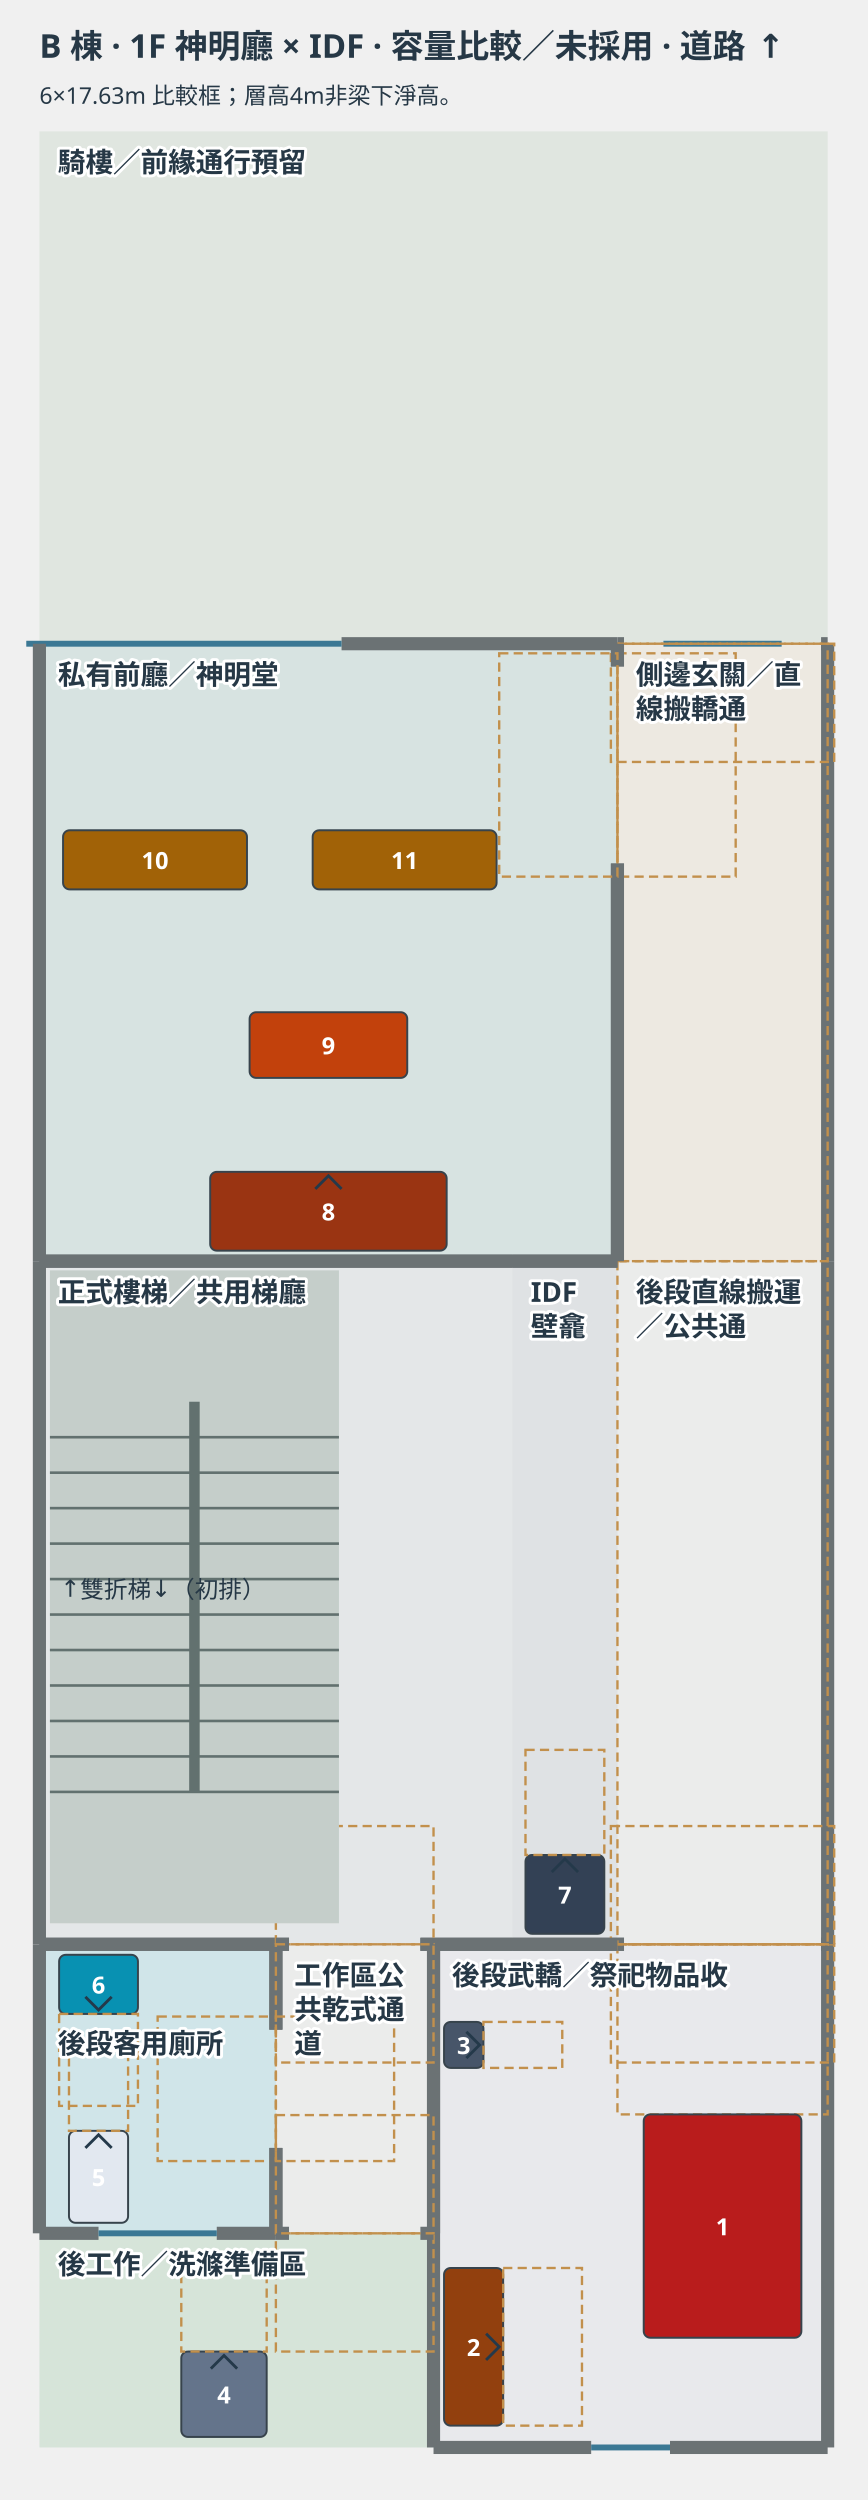
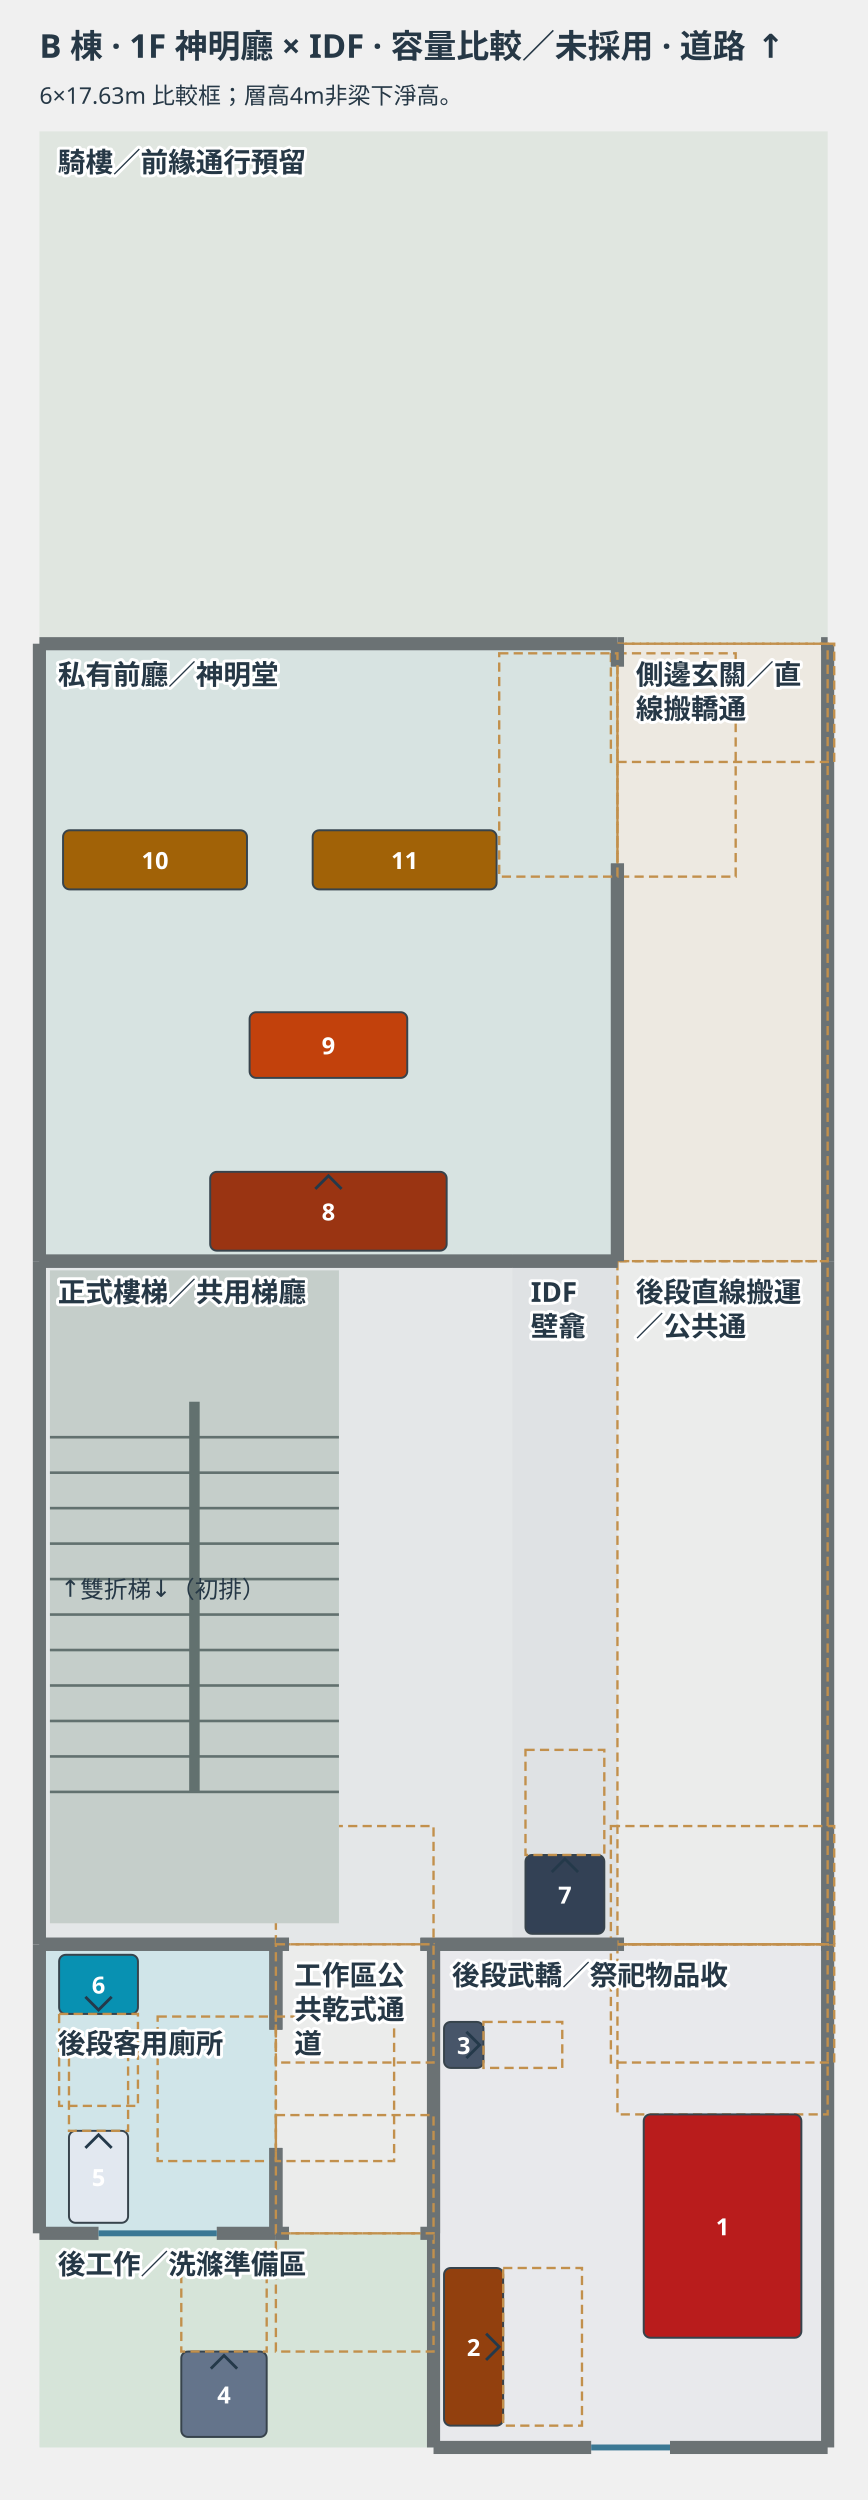
<svg xmlns="http://www.w3.org/2000/svg" viewBox="-300 -1000 6600 19030" role="img" aria-labelledby="plan-title plan-desc" data-schema="house-concept-furniture-plan-v1" data-building="B" data-floor="floor-1" data-geometry-source="tour_mm" data-frontage-study="keep-full-clear" data-study-option="arcade32" data-study-status="comparison-only-not-adopted">
  <style>text{font-family:system-ui,sans-serif;fill:#263846} .room-name{font-size:210px;font-weight:600;paint-order:stroke fill;stroke:#fff;stroke-width:45;stroke-linejoin:round} .item-number{font-size:180px;font-weight:700;fill:#fff;text-anchor:middle} .wall{stroke:#6b7274;stroke-width:100} .allowance{fill:none;stroke:#c2904c;stroke-width:18;stroke-dasharray:70 40} .front-mark{stroke:#24394a;stroke-width:22;fill:none}</style>
  <text x="0" y="-560" font-size="250" font-weight="700">B 棟 · 1F 神明廳 × IDF · 容量比較／未採用 · 道路 ↑</text>
  <text x="0" y="-210" font-size="175">6×17.63m 比較框；層高4m非梁下淨高。</text>
  <rect x="4400" y="3900" width="1600" height="4700" fill="#e0c99d" fill-opacity="0.18" />
  <rect x="3000" y="13800" width="3000" height="3830" fill="#c3ccd9" fill-opacity="0.18" />
  <rect x="0" y="0" width="6000" height="3900" fill="#98b99a" fill-opacity="0.18" />
  <rect x="4400" y="8600" width="1600" height="5200" fill="#d4ddd5" fill-opacity="0.18" />
  <rect x="0" y="16000" width="3000" height="1630" fill="#5fae74" fill-opacity="0.18" />
  <rect x="0" y="13800" width="1800" height="2200" fill="#3fb6c8" fill-opacity="0.18" />
  <rect x="0" y="8600" width="3600" height="5200" fill="#b0bec5" fill-opacity="0.18" />
  <rect x="3600" y="8600" width="800" height="5200" fill="#90a4ae" fill-opacity="0.18" />
  <rect x="0" y="3900" width="4400" height="4700" fill="#69a79b" fill-opacity="0.18" />
  <rect x="1800" y="13800" width="1200" height="2200" fill="#d4ddd5" fill-opacity="0.18" />
-   <g data-room-id="B:floor-1:entry" data-space-group="" data-x-mm="4400" data-y-mm="3900" data-w-mm="1600" data-h-mm="4700">
+   <g data-room-id="B:floor-1:entry" data-space-group="" data-x-mm="4400" data-y-mm="3900" data-w-mm="1600" data-h-mm="4700" data-window-status="invalid-candidate">
    <line x1="4400" x2="4450.0" y1="3900" y2="3900" stroke="#6b7274" stroke-width="100" data-wall-face="front" />
    <line x1="5950.0" x2="6000" y1="3900" y2="3900" stroke="#6b7274" stroke-width="100" data-wall-face="front" />
-     <line x1="4750.0" x2="5650.0" y1="3900" y2="3900" stroke="#3b7894" stroke-width="45" data-wall-face="front" />
    <line x1="4400" x2="4400" y1="3900" y2="4073" stroke="#6b7274" stroke-width="100" data-wall-face="left" />
    <line x1="4400" x2="4400" y1="5573" y2="8600" stroke="#6b7274" stroke-width="100" data-wall-face="left" />
    <line x1="6000" x2="6000" y1="3900" y2="8600" stroke="#6b7274" stroke-width="100" data-wall-face="right" />
    <rect x="4400" y="3900" width="1600" height="4700" data-reserved="circulation" class="allowance" />
    <rect x="4400.0" y="3973.0" width="900.0" height="1700.0" data-reserved="door-approach" class="allowance" />
    <rect x="4350.0" y="3900.0" width="1700.0" height="900.0" data-reserved="door-approach" class="allowance" />
  </g>
-   <g data-room-id="B:floor-1:storage" data-space-group="" data-x-mm="3000" data-y-mm="13800" data-w-mm="3000" data-h-mm="3830">
+   <g data-room-id="B:floor-1:storage" data-space-group="" data-x-mm="3000" data-y-mm="13800" data-w-mm="3000" data-h-mm="3830" data-window-status="candidate-geometry-only">
    <line x1="3000" x2="4449.999" y1="13800" y2="13800" stroke="#6b7274" stroke-width="100" data-wall-face="front" />
    <line x1="5949.999" x2="6000" y1="13800" y2="13800" stroke="#6b7274" stroke-width="100" data-wall-face="front" />
    <line x1="3000" x2="4200.0" y1="17630" y2="17630" stroke="#6b7274" stroke-width="100" data-wall-face="rear" />
    <line x1="4800.0" x2="6000" y1="17630" y2="17630" stroke="#6b7274" stroke-width="100" data-wall-face="rear" />
    <line x1="4200.0" x2="4800.0" y1="17630" y2="17630" stroke="#3b7894" stroke-width="45" data-wall-face="rear" />
    <line x1="3000" x2="3000" y1="13800" y2="17630" stroke="#6b7274" stroke-width="100" data-wall-face="left" />
    <line x1="6000" x2="6000" y1="13800" y2="17630" stroke="#6b7274" stroke-width="100" data-wall-face="right" />
    <rect x="4350.0" y="13800.0" width="1700.0" height="900.0" data-reserved="door-approach" class="allowance" />
    <rect x="4400.0" y="13800.0" width="1600.0" height="1294.8" data-reserved="transport-band" class="allowance" />
    <g data-furniture-id="B:floor-1:storage:furniture:ceremonial-storage" data-status="planning-not-measured" data-center-x-mm="5200.0" data-center-y-mm="15944.8" data-width-mm="1200.0" data-depth-mm="1700.0" data-height-mm="1800.0" data-rotation-deg="0.0" data-mount-height-mm="0.0" data-wall-anchor="" transform="translate(5200.0 15944.8) rotate(-0.0)">
      <rect x="-600.0" y="-850.0" width="1200.0" height="1700.0" rx="50" fill="#b91c1c" stroke="#37434c" stroke-width="15" />
      <text x="0" y="70" transform="rotate(0.0)" class="item-number">1</text>
    </g>
    <g data-furniture-id="B:floor-1:storage:furniture:ritual-cabinet" data-status="planning-not-measured" data-center-x-mm="3305.0" data-center-y-mm="16864.0" data-width-mm="1200.0" data-depth-mm="450.0" data-height-mm="2100.0" data-rotation-deg="270" data-mount-height-mm="0.0" data-wall-anchor="left" transform="translate(3305.0 16864.0) rotate(-270)">
      <rect x="-600.0" y="-225.0" width="1200.0" height="450.0" rx="50" fill="#92400e" stroke="#37434c" stroke-width="15" />
      <path d="M -100 -95.0 L 0 -195.0 L 100 -95.0" class="front-mark" />
      <text x="0" y="70" transform="rotate(270)" class="item-number">2</text>
    </g>
    <rect x="3530.0" y="16264.0" width="600.0" height="1200.0" class="allowance" />
    <g data-furniture-id="B:floor-1:storage:furniture:dehumidifier" data-status="planning-not-measured" data-center-x-mm="3230.0" data-center-y-mm="14566.0" data-width-mm="350.0" data-depth-mm="300.0" data-height-mm="600.0" data-rotation-deg="270" data-mount-height-mm="0.0" data-wall-anchor="left" transform="translate(3230.0 14566.0) rotate(-270)">
      <rect x="-175.0" y="-150.0" width="350.0" height="300.0" rx="50" fill="#475569" stroke="#37434c" stroke-width="15" />
      <path d="M -100 -20.0 L 0 -120.0 L 100 -20.0" class="front-mark" />
      <text x="0" y="70" transform="rotate(270)" class="item-number">3</text>
    </g>
    <rect x="3380.0" y="14391.0" width="600.0" height="350.0" class="allowance" />
  </g>
-   <g data-room-id="B:floor-1:garage" data-space-group="" data-x-mm="0" data-y-mm="0" data-w-mm="6000" data-h-mm="3900" />
-   <g data-room-id="B:floor-1:corridor1" data-space-group="B1-dry-hall" data-x-mm="4400" data-y-mm="8600" data-w-mm="1600" data-h-mm="5200">
+   <g data-room-id="B:floor-1:garage" data-space-group="" data-x-mm="0" data-y-mm="0" data-w-mm="6000" data-h-mm="3900" data-window-status="not-applicable-outdoor" />
+   <g data-room-id="B:floor-1:corridor1" data-space-group="B1-dry-hall" data-x-mm="4400" data-y-mm="8600" data-w-mm="1600" data-h-mm="5200" data-window-status="no-exterior-face">
    <line x1="4400" x2="4450.0" y1="13800" y2="13800" stroke="#6b7274" stroke-width="100" data-wall-face="rear" />
    <line x1="5950.0" x2="6000" y1="13800" y2="13800" stroke="#6b7274" stroke-width="100" data-wall-face="rear" />
    <line x1="6000" x2="6000" y1="8600" y2="13800" stroke="#6b7274" stroke-width="100" data-wall-face="right" />
    <rect x="4400" y="8600" width="1600" height="5200" data-reserved="circulation" class="allowance" />
    <rect x="4350.0" y="12900.0" width="1700.0" height="900.0" data-reserved="door-approach" class="allowance" />
  </g>
-   <g data-room-id="B:floor-1:balcony1" data-space-group="" data-x-mm="0" data-y-mm="16000" data-w-mm="3000" data-h-mm="1630">
+   <g data-room-id="B:floor-1:balcony1" data-space-group="" data-x-mm="0" data-y-mm="16000" data-w-mm="3000" data-h-mm="1630" data-window-status="not-applicable-outdoor">
    <rect x="1800.0" y="16000.0" width="1200.0" height="900.0" data-reserved="door-approach" class="allowance" />
    <g data-furniture-id="B:floor-1:balcony1:furniture:washer" data-status="planning-not-measured" data-center-x-mm="1405.0" data-center-y-mm="17225.0" data-width-mm="650.0" data-depth-mm="650.0" data-height-mm="1000.0" data-rotation-deg="0" data-mount-height-mm="0.0" data-wall-anchor="rear" transform="translate(1405.0 17225.0) rotate(0)">
      <rect x="-325.0" y="-325.0" width="650.0" height="650.0" rx="50" fill="#64748b" stroke="#37434c" stroke-width="15" />
      <path d="M -100 -195.0 L 0 -295.0 L 100 -195.0" class="front-mark" />
      <text x="0" y="70" transform="rotate(0)" class="item-number">4</text>
    </g>
    <rect x="1080.0" y="16300.0" width="650.0" height="600.0" class="allowance" />
  </g>
-   <g data-room-id="B:floor-1:bath1" data-space-group="" data-x-mm="0" data-y-mm="13800" data-w-mm="1800" data-h-mm="2200">
+   <g data-room-id="B:floor-1:bath1" data-space-group="" data-x-mm="0" data-y-mm="13800" data-w-mm="1800" data-h-mm="2200" data-window-status="candidate-geometry-only">
    <line x1="0" x2="1800" y1="13800" y2="13800" stroke="#6b7274" stroke-width="100" data-wall-face="front" />
    <line x1="0" x2="450.0" y1="16000" y2="16000" stroke="#6b7274" stroke-width="100" data-wall-face="rear" />
    <line x1="1350.0" x2="1800" y1="16000" y2="16000" stroke="#6b7274" stroke-width="100" data-wall-face="rear" />
    <line x1="450.0" x2="1350.0" y1="16000" y2="16000" stroke="#3b7894" stroke-width="45" data-wall-face="rear" />
    <line x1="0" x2="0" y1="13800" y2="16000" stroke="#6b7274" stroke-width="100" data-wall-face="left" />
    <line x1="1800" x2="1800" y1="13800" y2="14450.0" stroke="#6b7274" stroke-width="100" data-wall-face="right" />
    <line x1="1800" x2="1800" y1="15350.0" y2="16000" stroke="#6b7274" stroke-width="100" data-wall-face="right" />
    <rect x="900.0" y="14350.0" width="900.0" height="1100.0" data-reserved="door-approach" class="allowance" />
    <g data-furniture-id="B:floor-1:bath1:furniture:toilet" data-status="planning-not-measured" data-center-x-mm="450.0" data-center-y-mm="15570.0" data-width-mm="450.0" data-depth-mm="700.0" data-height-mm="800.0" data-rotation-deg="0" data-mount-height-mm="0.0" data-wall-anchor="rear" transform="translate(450.0 15570.0) rotate(0)">
      <rect x="-225.0" y="-350.0" width="450.0" height="700.0" rx="50" fill="#e2e8f0" stroke="#37434c" stroke-width="15" />
      <path d="M -100 -220.0 L 0 -320.0 L 100 -220.0" class="front-mark" />
      <text x="0" y="70" transform="rotate(0)" class="item-number">5</text>
    </g>
    <rect x="225.0" y="14520.0" width="450.0" height="700.0" class="allowance" />
    <g data-furniture-id="B:floor-1:bath1:furniture:vanity" data-status="planning-not-measured" data-center-x-mm="450.0" data-center-y-mm="14105.0" data-width-mm="600.0" data-depth-mm="450.0" data-height-mm="850.0" data-rotation-deg="180" data-mount-height-mm="0.0" data-wall-anchor="front" transform="translate(450.0 14105.0) rotate(-180)">
      <rect x="-300.0" y="-225.0" width="600.0" height="450.0" rx="50" fill="#0891b2" stroke="#37434c" stroke-width="15" />
      <path d="M -100 -95.0 L 0 -195.0 L 100 -95.0" class="front-mark" />
      <text x="0" y="70" transform="rotate(180)" class="item-number">6</text>
    </g>
    <rect x="150.0" y="14330.0" width="600.0" height="700.0" class="allowance" />
  </g>
-   <g data-room-id="B:floor-1:stair1" data-space-group="B1-dry-hall" data-x-mm="0" data-y-mm="8600" data-w-mm="3600" data-h-mm="5200">
+   <g data-room-id="B:floor-1:stair1" data-space-group="B1-dry-hall" data-x-mm="0" data-y-mm="8600" data-w-mm="3600" data-h-mm="5200" data-window-status="no-exterior-face">
    <line x1="0" x2="3600" y1="8600" y2="8600" stroke="#6b7274" stroke-width="100" data-wall-face="front" />
    <line x1="0" x2="1900.001" y1="13800" y2="13800" stroke="#6b7274" stroke-width="100" data-wall-face="rear" />
    <line x1="2900.001" x2="3600" y1="13800" y2="13800" stroke="#6b7274" stroke-width="100" data-wall-face="rear" />
    <line x1="0" x2="0" y1="8600" y2="13800" stroke="#6b7274" stroke-width="100" data-wall-face="left" />
    <rect x="1800.0" y="12900.0" width="1200.0" height="900.0" data-reserved="door-approach" class="allowance" />
    <rect x="80" y="8670" width="2200" height="4970" fill="#c5ceca" data-stairs="two-flight-u-proposal-not-verified" />
    <line x1="80" x2="2280" y1="9940.0" y2="9940.0" stroke="#62716f" stroke-width="20" />
    <line x1="80" x2="2280" y1="10210.0" y2="10210.0" stroke="#62716f" stroke-width="20" />
    <line x1="80" x2="2280" y1="10480.0" y2="10480.0" stroke="#62716f" stroke-width="20" />
    <line x1="80" x2="2280" y1="10750.0" y2="10750.0" stroke="#62716f" stroke-width="20" />
    <line x1="80" x2="2280" y1="11020.0" y2="11020.0" stroke="#62716f" stroke-width="20" />
    <line x1="80" x2="2280" y1="11290.0" y2="11290.0" stroke="#62716f" stroke-width="20" />
    <line x1="80" x2="2280" y1="11560.0" y2="11560.0" stroke="#62716f" stroke-width="20" />
    <line x1="80" x2="2280" y1="11830.0" y2="11830.0" stroke="#62716f" stroke-width="20" />
    <line x1="80" x2="2280" y1="12100.0" y2="12100.0" stroke="#62716f" stroke-width="20" />
    <line x1="80" x2="2280" y1="12370.0" y2="12370.0" stroke="#62716f" stroke-width="20" />
    <line x1="80" x2="2280" y1="12640.0" y2="12640.0" stroke="#62716f" stroke-width="20" />
    <line x1="1180.0" x2="1180.0" y1="9670" y2="12640" stroke="#62716f" stroke-width="80" />
    <text x="160" y="11155.0" font-size="180">↑雙折梯↓（初排）</text>
  </g>
-   <g data-room-id="B:floor-1:idf-cabinet" data-space-group="B1-dry-hall" data-x-mm="3600" data-y-mm="8600" data-w-mm="800" data-h-mm="5200">
+   <g data-room-id="B:floor-1:idf-cabinet" data-space-group="B1-dry-hall" data-x-mm="3600" data-y-mm="8600" data-w-mm="800" data-h-mm="5200" data-window-status="no-exterior-face">
    <line x1="3600" x2="4400" y1="8600" y2="8600" stroke="#6b7274" stroke-width="100" data-wall-face="front" />
    <line x1="3600" x2="4400" y1="13800" y2="13800" stroke="#6b7274" stroke-width="100" data-wall-face="rear" />
    <g data-furniture-id="B:floor-1:idf-cabinet:furniture:rack" data-status="planning-not-measured" data-center-x-mm="4000.0" data-center-y-mm="13420.0" data-width-mm="600.0" data-depth-mm="600.0" data-height-mm="800.0" data-rotation-deg="0" data-mount-height-mm="1000.0" data-wall-anchor="rear" transform="translate(4000.0 13420.0) rotate(0)">
      <rect x="-300.0" y="-300.0" width="600.0" height="600.0" rx="50" fill="#334155" stroke="#37434c" stroke-width="15" />
      <path d="M -100 -170.0 L 0 -270.0 L 100 -170.0" class="front-mark" />
      <text x="0" y="70" transform="rotate(0)" class="item-number">7</text>
    </g>
    <rect x="3700.0" y="12320.0" width="600.0" height="800.0" class="allowance" />
  </g>
-   <g data-room-id="B:floor-1:shrine" data-space-group="" data-x-mm="0" data-y-mm="3900" data-w-mm="4400" data-h-mm="4700">
-     <line x1="2300.0" x2="4400" y1="3900" y2="3900" stroke="#6b7274" stroke-width="100" data-wall-face="front" />
-     <line x1="-100.0" x2="2300.0" y1="3900" y2="3900" stroke="#3b7894" stroke-width="45" data-wall-face="front" />
+   <g data-room-id="B:floor-1:shrine" data-space-group="" data-x-mm="0" data-y-mm="3900" data-w-mm="4400" data-h-mm="4700" data-window-status="invalid-candidate">
+     <line x1="0" x2="4400" y1="3900" y2="3900" stroke="#6b7274" stroke-width="100" data-wall-face="front" />
    <line x1="0" x2="4400" y1="8600" y2="8600" stroke="#6b7274" stroke-width="100" data-wall-face="rear" />
    <line x1="0" x2="0" y1="3900" y2="8600" stroke="#6b7274" stroke-width="100" data-wall-face="left" />
    <line x1="4400" x2="4400" y1="3900" y2="4073" stroke="#6b7274" stroke-width="100" data-wall-face="right" />
    <line x1="4400" x2="4400" y1="5573" y2="8600" stroke="#6b7274" stroke-width="100" data-wall-face="right" />
    <rect x="3500.0" y="3973.0" width="900.0" height="1700.0" data-reserved="door-approach" class="allowance" />
    <g data-furniture-id="B:floor-1:shrine:furniture:altar" data-status="planning-not-measured" data-center-x-mm="2200.0" data-center-y-mm="8220.0" data-width-mm="1800.0" data-depth-mm="600.0" data-height-mm="1250.0" data-rotation-deg="0" data-mount-height-mm="0.0" data-wall-anchor="rear" transform="translate(2200.0 8220.0) rotate(0)">
      <rect x="-900.0" y="-300.0" width="1800.0" height="600.0" rx="50" fill="#9a3412" stroke="#37434c" stroke-width="15" />
      <path d="M -100 -170.0 L 0 -270.0 L 100 -170.0" class="front-mark" />
      <text x="0" y="70" transform="rotate(0)" class="item-number">8</text>
    </g>
    <g data-furniture-id="B:floor-1:shrine:furniture:offering-table" data-status="planning-not-measured" data-center-x-mm="2200.0" data-center-y-mm="6955.0" data-width-mm="1200.0" data-depth-mm="500.0" data-height-mm="750.0" data-rotation-deg="0.0" data-mount-height-mm="0.0" data-wall-anchor="" transform="translate(2200.0 6955.0) rotate(-0.0)">
      <rect x="-600.0" y="-250.0" width="1200.0" height="500.0" rx="50" fill="#c2410c" stroke="#37434c" stroke-width="15" />
      <text x="0" y="70" transform="rotate(0.0)" class="item-number">9</text>
    </g>
    <g data-furniture-id="B:floor-1:shrine:furniture:bench-left" data-status="planning-not-measured" data-center-x-mm="880.0" data-center-y-mm="5545.0" data-width-mm="1400.0" data-depth-mm="450.0" data-height-mm="450.0" data-rotation-deg="0.0" data-mount-height-mm="0.0" data-wall-anchor="" transform="translate(880.0 5545.0) rotate(-0.0)">
      <rect x="-700.0" y="-225.0" width="1400.0" height="450.0" rx="50" fill="#a16207" stroke="#37434c" stroke-width="15" />
      <text x="0" y="70" transform="rotate(0.0)" class="item-number">10</text>
    </g>
    <g data-furniture-id="B:floor-1:shrine:furniture:bench-right" data-status="planning-not-measured" data-center-x-mm="2780.0" data-center-y-mm="5545.0" data-width-mm="1400.0" data-depth-mm="450.0" data-height-mm="450.0" data-rotation-deg="0.0" data-mount-height-mm="0.0" data-wall-anchor="" transform="translate(2780.0 5545.0) rotate(-0.0)">
      <rect x="-700.0" y="-225.0" width="1400.0" height="450.0" rx="50" fill="#a16207" stroke="#37434c" stroke-width="15" />
      <text x="0" y="70" transform="rotate(0.0)" class="item-number">11</text>
    </g>
  </g>
-   <g data-room-id="B:floor-1:rear-hall" data-space-group="" data-x-mm="1800" data-y-mm="13800" data-w-mm="1200" data-h-mm="2200">
+   <g data-room-id="B:floor-1:rear-hall" data-space-group="" data-x-mm="1800" data-y-mm="13800" data-w-mm="1200" data-h-mm="2200" data-window-status="invalid-candidate">
    <line x1="1800" x2="1900.0" y1="13800" y2="13800" stroke="#6b7274" stroke-width="100" data-wall-face="front" />
    <line x1="2900.0" x2="3000" y1="13800" y2="13800" stroke="#6b7274" stroke-width="100" data-wall-face="front" />
    <line x1="1800" x2="1900.0" y1="16000" y2="16000" stroke="#6b7274" stroke-width="100" data-wall-face="rear" />
    <line x1="2900.0" x2="3000" y1="16000" y2="16000" stroke="#6b7274" stroke-width="100" data-wall-face="rear" />
    <line x1="1800" x2="1800" y1="13800" y2="14450.0" stroke="#6b7274" stroke-width="100" data-wall-face="left" />
    <line x1="1800" x2="1800" y1="15350.0" y2="16000" stroke="#6b7274" stroke-width="100" data-wall-face="left" />
    <line x1="3000" x2="3000" y1="13800" y2="16000" stroke="#6b7274" stroke-width="100" data-wall-face="right" />
    <rect x="1800.0" y="13800.0" width="1200.0" height="900.0" data-reserved="door-approach" class="allowance" />
    <rect x="1800.0" y="14350.0" width="900.0" height="1100.0" data-reserved="door-approach" class="allowance" />
    <rect x="1800.0" y="15100.0" width="1200.0" height="900.0" data-reserved="door-approach" class="allowance" />
  </g>
  <g data-plan-labels="room-names">
    <a href="../arcade-capacity-3d.html?scheme=arcade32#mode=tour&amp;building=B&amp;floor=floor-1&amp;room=B%3Afloor-1%3Aentry&amp;view=plan" target="_blank" data-label-room-id="B:floor-1:entry" data-full-name="側邊玄關／直線搬轎通道" data-x-mm="4480" data-y-mm="3980" data-w-mm="1380" data-h-mm="580" data-furniture-overlap="false" data-hvac-overlap="false">
      <text x="4540" y="4210" class="room-name">
        <tspan x="4540" dy="0">側邊玄關／直</tspan>
        <tspan x="4540" dy="260">線搬轎通</tspan>
      </text>
    </a>
    <a href="../arcade-capacity-3d.html?scheme=arcade32#mode=tour&amp;building=B&amp;floor=floor-1&amp;room=B%3Afloor-1%3Astorage&amp;view=plan" target="_blank" data-label-room-id="B:floor-1:storage" data-full-name="後段武轎／祭祀物品收納" data-x-mm="3080" data-y-mm="13880" data-w-mm="2220" data-h-mm="320" data-furniture-overlap="false" data-hvac-overlap="false">
      <text x="3140" y="14110" class="room-name">
        <tspan x="3140" dy="0">後段武轎／祭祀物品收</tspan>
      </text>
    </a>
    <a href="../arcade-capacity-3d.html?scheme=arcade32#mode=tour&amp;building=B&amp;floor=floor-1&amp;room=B%3Afloor-1%3Agarage&amp;view=plan" target="_blank" data-label-room-id="B:floor-1:garage" data-full-name="騎樓／前緣通行預留（非車位）" data-x-mm="80" data-y-mm="80" data-w-mm="2010" data-h-mm="320" data-furniture-overlap="false" data-hvac-overlap="false">
      <text x="140" y="310" class="room-name">
        <tspan x="140" dy="0">騎樓／前緣通行預留</tspan>
      </text>
    </a>
    <a href="../arcade-capacity-3d.html?scheme=arcade32#mode=tour&amp;building=B&amp;floor=floor-1&amp;room=B%3Afloor-1%3Acorridor1&amp;view=plan" target="_blank" data-label-room-id="B:floor-1:corridor1" data-full-name="後段直線搬運／公共通道" data-x-mm="4480" data-y-mm="8680" data-w-mm="1380" data-h-mm="580" data-furniture-overlap="false" data-hvac-overlap="false">
      <text x="4540" y="8910" class="room-name">
        <tspan x="4540" dy="0">後段直線搬運</tspan>
        <tspan x="4540" dy="260">／公共通</tspan>
      </text>
    </a>
    <a href="../arcade-capacity-3d.html?scheme=arcade32#mode=tour&amp;building=B&amp;floor=floor-1&amp;room=B%3Afloor-1%3Abalcony1&amp;view=plan" target="_blank" data-label-room-id="B:floor-1:balcony1" data-full-name="後工作／洗滌準備區" data-x-mm="80" data-y-mm="16080" data-w-mm="2010" data-h-mm="320" data-furniture-overlap="false" data-hvac-overlap="false">
      <text x="140" y="16310" class="room-name">
        <tspan x="140" dy="0">後工作／洗滌準備區</tspan>
      </text>
    </a>
    <a href="../arcade-capacity-3d.html?scheme=arcade32#mode=tour&amp;building=B&amp;floor=floor-1&amp;room=B%3Afloor-1%3Abath1&amp;view=plan" target="_blank" data-label-room-id="B:floor-1:bath1" data-full-name="後段客用廁所（淋浴另案）" data-x-mm="80" data-y-mm="14400" data-w-mm="1380" data-h-mm="320" data-furniture-overlap="false" data-hvac-overlap="false">
      <text x="140" y="14630" class="room-name">
        <tspan x="140" dy="0">後段客用廁所</tspan>
      </text>
    </a>
    <a href="../arcade-capacity-3d.html?scheme=arcade32#mode=tour&amp;building=B&amp;floor=floor-1&amp;room=B%3Afloor-1%3Astair1&amp;view=plan" target="_blank" data-label-room-id="B:floor-1:stair1" data-full-name="正式樓梯／共用梯廳" data-x-mm="80" data-y-mm="8680" data-w-mm="2010" data-h-mm="320" data-furniture-overlap="true" data-hvac-overlap="false">
      <text x="140" y="8910" class="room-name">
        <tspan x="140" dy="0">正式樓梯／共用梯廳</tspan>
      </text>
    </a>
    <a href="../arcade-capacity-3d.html?scheme=arcade32#mode=tour&amp;building=B&amp;floor=floor-1&amp;room=B%3Afloor-1%3Aidf-cabinet&amp;view=plan" target="_blank" data-label-room-id="B:floor-1:idf-cabinet" data-full-name="IDF壁龕（梯廳分區）" data-x-mm="3680" data-y-mm="8680" data-w-mm="540" data-h-mm="580" data-furniture-overlap="false" data-hvac-overlap="false">
      <text x="3740" y="8910" class="room-name">
        <tspan x="3740" dy="0">IDF</tspan>
        <tspan x="3740" dy="260">壁龕</tspan>
      </text>
    </a>
    <a href="../arcade-capacity-3d.html?scheme=arcade32#mode=tour&amp;building=B&amp;floor=floor-1&amp;room=B%3Afloor-1%3Ashrine&amp;view=plan" target="_blank" data-label-room-id="B:floor-1:shrine" data-full-name="私有前廳／神明堂（面前方）" data-x-mm="80" data-y-mm="3980" data-w-mm="1800" data-h-mm="320" data-furniture-overlap="false" data-hvac-overlap="false">
      <text x="140" y="4210" class="room-name">
        <tspan x="140" dy="0">私有前廳／神明堂</tspan>
      </text>
    </a>
    <a href="../arcade-capacity-3d.html?scheme=arcade32#mode=tour&amp;building=B&amp;floor=floor-1&amp;room=B%3Afloor-1%3Arear-hall&amp;view=plan" target="_blank" data-label-room-id="B:floor-1:rear-hall" data-full-name="工作區公共乾式通道" data-x-mm="1880" data-y-mm="13880" data-w-mm="960" data-h-mm="840" data-furniture-overlap="false" data-hvac-overlap="false">
      <text x="1940" y="14110" class="room-name">
        <tspan x="1940" dy="0">工作區公</tspan>
        <tspan x="1940" dy="260">共乾式通</tspan>
        <tspan x="1940" dy="260">道</tspan>
      </text>
    </a>
  </g>
</svg>
